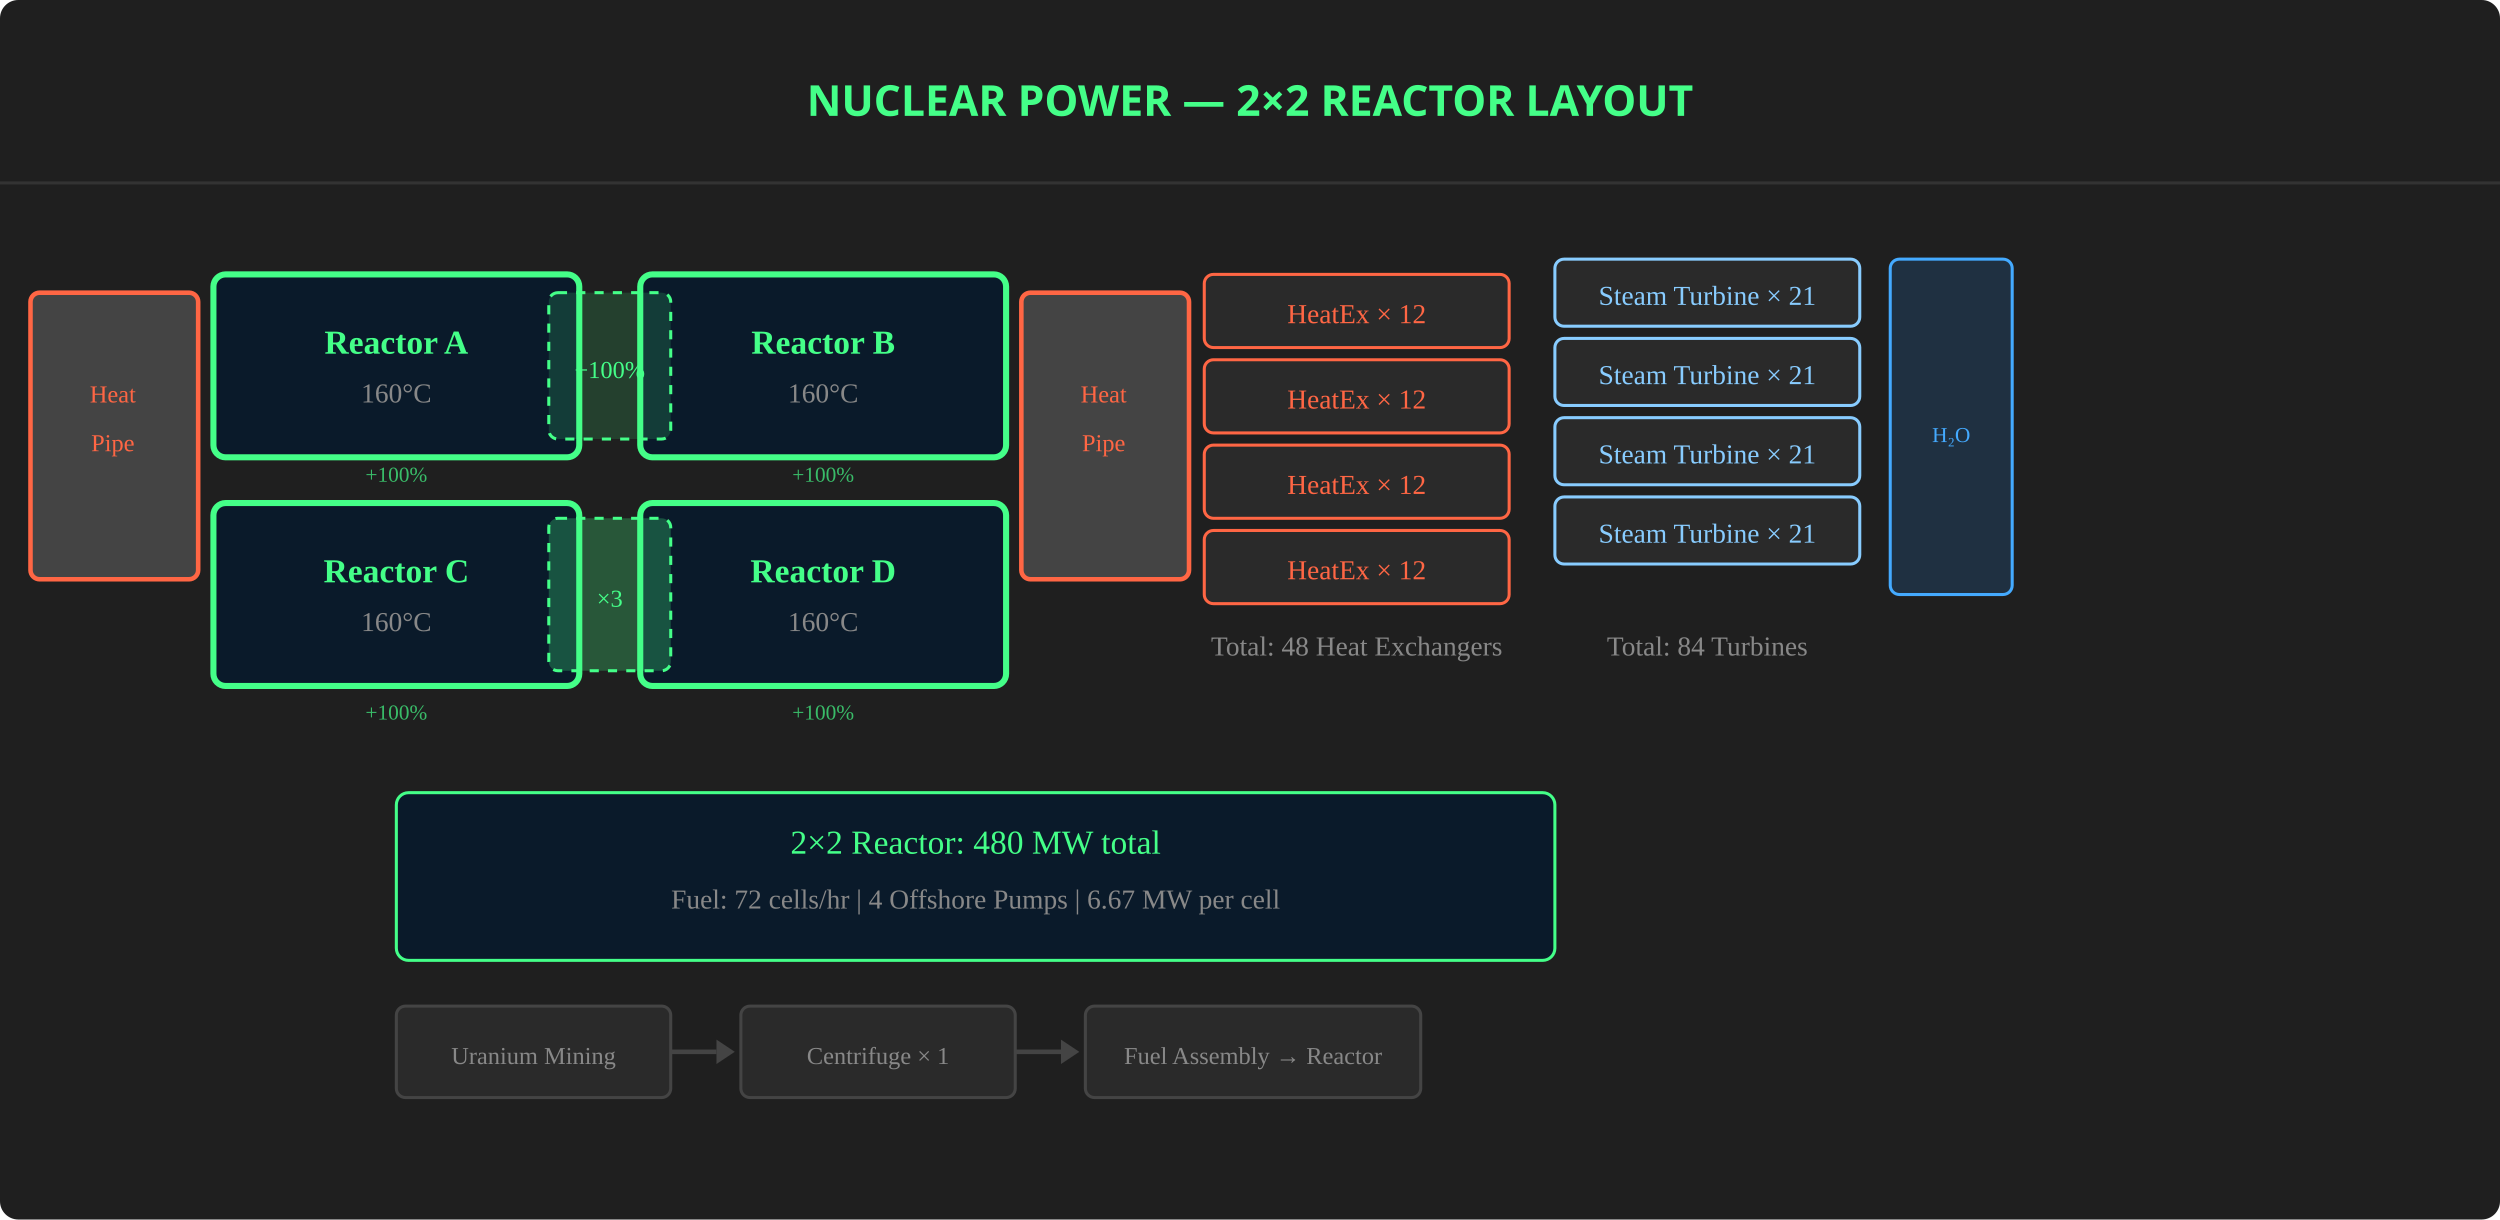
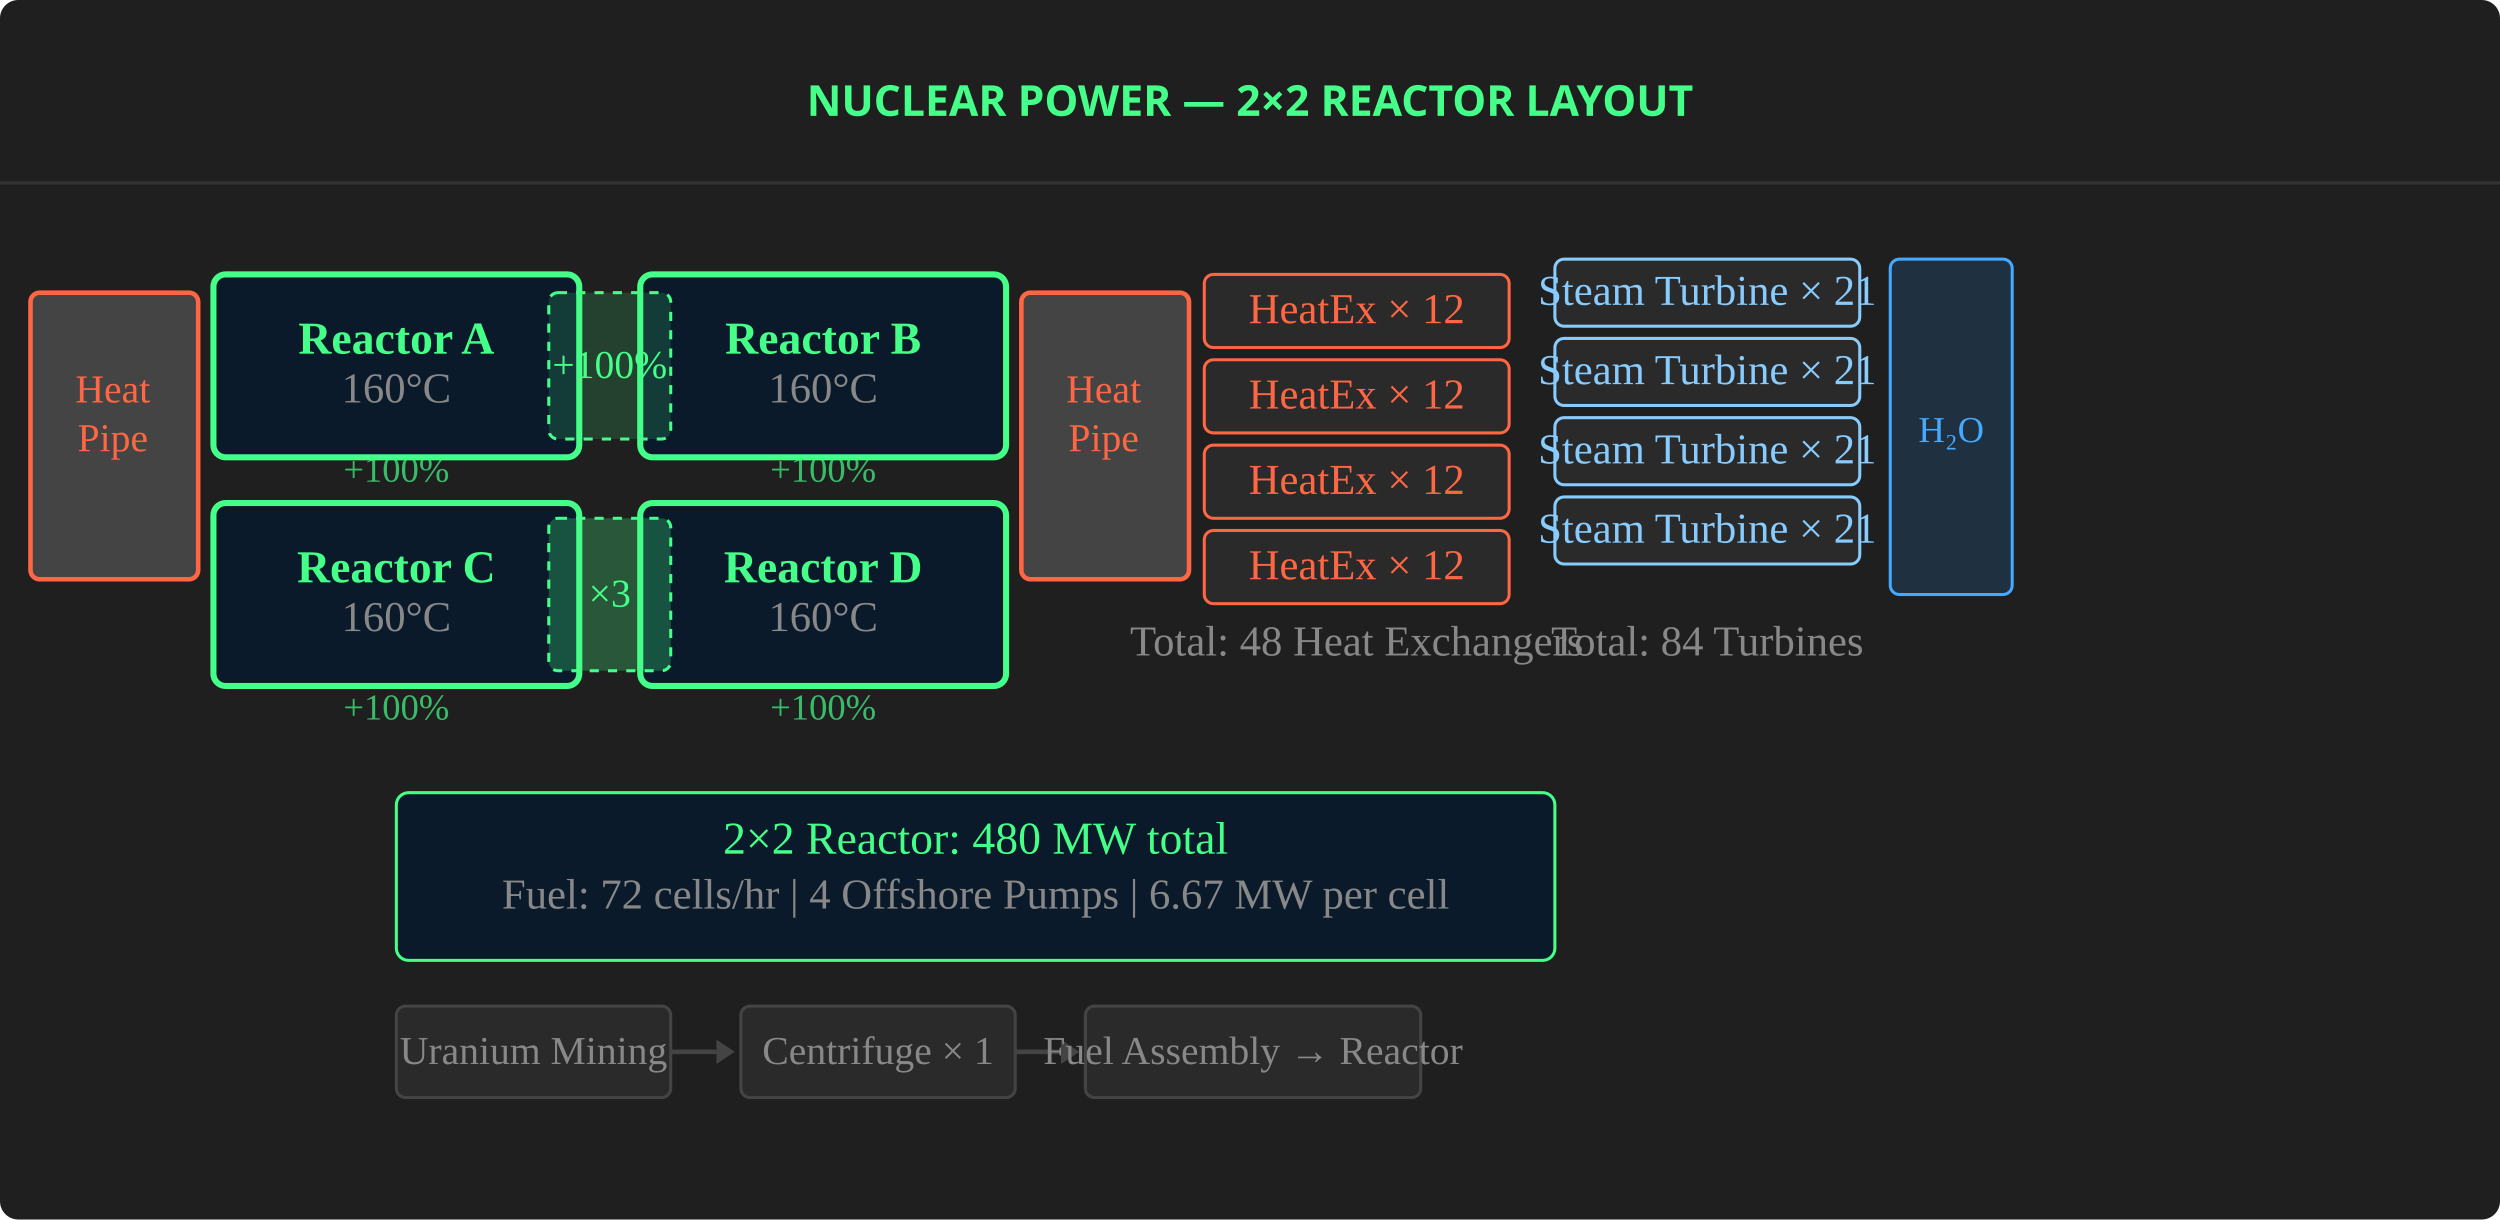
<svg xmlns="http://www.w3.org/2000/svg" viewBox="0 0 820 400" width="820" height="400">
  <defs>
    <filter id="g">
      <feGaussianBlur stdDeviation="2" result="b" />
      <feMerge>
        <feMergeNode in="b" />
        <feMergeNode in="SourceGraphic" />
      </feMerge>
    </filter>
  </defs>
  <rect width="820" height="400" fill="#1f1f1f" rx="6" />
  <line x1="0" y1="60" x2="820" y2="60" stroke="#333" />
  <text x="410" y="38" text-anchor="middle" font-family="Orbitron,sans-serif" font-size="14" font-weight="900" fill="#44ff88">NUCLEAR POWER — 2×2 REACTOR LAYOUT</text>
  <rect x="70" y="90" width="120" height="60" rx="4" fill="#0a1a2a" stroke="#44ff88" stroke-width="2" />
-   <text x="130" y="116" text-anchor="middle" font-size="11" fill="#44ff88" font-weight="700">Reactor A</text>
-   <text x="130" y="132" text-anchor="middle" font-size="9" fill="#888">160°C</text>
+   <text x="130" y="116" text-anchor="middle" font-size="15" fill="#44ff88" font-weight="700">Reactor A</text>
+   <text x="130" y="132" text-anchor="middle" font-size="14" fill="#888">160°C</text>
  <rect x="210" y="90" width="120" height="60" rx="4" fill="#0a1a2a" stroke="#44ff88" stroke-width="2" />
-   <text x="270" y="116" text-anchor="middle" font-size="11" fill="#44ff88" font-weight="700">Reactor B</text>
-   <text x="270" y="132" text-anchor="middle" font-size="9" fill="#888">160°C</text>
+   <text x="270" y="116" text-anchor="middle" font-size="15" fill="#44ff88" font-weight="700">Reactor B</text>
+   <text x="270" y="132" text-anchor="middle" font-size="14" fill="#888">160°C</text>
  <rect x="180" y="96" width="40" height="48" rx="3" fill="#44ff88" fill-opacity="0.15" stroke="#44ff88" stroke-width="1" stroke-dasharray="3" />
-   <text x="200" y="124" text-anchor="middle" font-size="8" fill="#44ff88">+100%</text>
+   <text x="200" y="124" text-anchor="middle" font-size="13" fill="#44ff88">+100%</text>
  <rect x="70" y="165" width="120" height="60" rx="4" fill="#0a1a2a" stroke="#44ff88" stroke-width="2" />
-   <text x="130" y="191" text-anchor="middle" font-size="11" fill="#44ff88" font-weight="700">Reactor C</text>
-   <text x="130" y="207" text-anchor="middle" font-size="9" fill="#888">160°C</text>
+   <text x="130" y="191" text-anchor="middle" font-size="15" fill="#44ff88" font-weight="700">Reactor C</text>
+   <text x="130" y="207" text-anchor="middle" font-size="14" fill="#888">160°C</text>
  <rect x="210" y="165" width="120" height="60" rx="4" fill="#0a1a2a" stroke="#44ff88" stroke-width="2" />
-   <text x="270" y="191" text-anchor="middle" font-size="11" fill="#44ff88" font-weight="700">Reactor D</text>
-   <text x="270" y="207" text-anchor="middle" font-size="9" fill="#888">160°C</text>
+   <text x="270" y="191" text-anchor="middle" font-size="15" fill="#44ff88" font-weight="700">Reactor D</text>
+   <text x="270" y="207" text-anchor="middle" font-size="14" fill="#888">160°C</text>
  <rect x="180" y="170" width="40" height="50" rx="3" fill="#44ff88" fill-opacity="0.25" stroke="#44ff88" stroke-width="1" stroke-dasharray="3" />
-   <text x="200" y="199" text-anchor="middle" font-size="8" fill="#44ff88">×3</text>
-   <text x="130" y="158" text-anchor="middle" font-size="7" fill="#44ff88" opacity="0.7">+100%</text>
-   <text x="270" y="158" text-anchor="middle" font-size="7" fill="#44ff88" opacity="0.7">+100%</text>
-   <text x="130" y="236" text-anchor="middle" font-size="7" fill="#44ff88" opacity="0.7">+100%</text>
-   <text x="270" y="236" text-anchor="middle" font-size="7" fill="#44ff88" opacity="0.7">+100%</text>
+   <text x="200" y="199" text-anchor="middle" font-size="13" fill="#44ff88">×3</text>
+   <text x="130" y="158" text-anchor="middle" font-size="12" fill="#44ff88" opacity="0.7">+100%</text>
+   <text x="270" y="158" text-anchor="middle" font-size="12" fill="#44ff88" opacity="0.7">+100%</text>
+   <text x="130" y="236" text-anchor="middle" font-size="12" fill="#44ff88" opacity="0.7">+100%</text>
+   <text x="270" y="236" text-anchor="middle" font-size="12" fill="#44ff88" opacity="0.7">+100%</text>
  <rect x="10" y="96" width="55" height="94" rx="3" fill="#444" stroke="#ff6644" stroke-width="1.5" />
-   <text x="37" y="132" text-anchor="middle" font-size="8" fill="#ff6644">Heat</text>
-   <text x="37" y="148" text-anchor="middle" font-size="8" fill="#ff6644">Pipe</text>
+   <text x="37" y="132" text-anchor="middle" font-size="13" fill="#ff6644">Heat</text>
+   <text x="37" y="148" text-anchor="middle" font-size="13" fill="#ff6644">Pipe</text>
  <rect x="335" y="96" width="55" height="94" rx="3" fill="#444" stroke="#ff6644" stroke-width="1.5" />
-   <text x="362" y="132" text-anchor="middle" font-size="8" fill="#ff6644">Heat</text>
-   <text x="362" y="148" text-anchor="middle" font-size="8" fill="#ff6644">Pipe</text>
+   <text x="362" y="132" text-anchor="middle" font-size="13" fill="#ff6644">Heat</text>
+   <text x="362" y="148" text-anchor="middle" font-size="13" fill="#ff6644">Pipe</text>
  <rect x="395" y="90" width="100" height="24" rx="3" fill="#2a2a2a" stroke="#ff6644" />
-   <text x="445" y="106" text-anchor="middle" font-size="9" fill="#ff6644">HeatEx × 12</text>
+   <text x="445" y="106" text-anchor="middle" font-size="14" fill="#ff6644">HeatEx × 12</text>
  <rect x="395" y="118" width="100" height="24" rx="3" fill="#2a2a2a" stroke="#ff6644" />
-   <text x="445" y="134" text-anchor="middle" font-size="9" fill="#ff6644">HeatEx × 12</text>
+   <text x="445" y="134" text-anchor="middle" font-size="14" fill="#ff6644">HeatEx × 12</text>
  <rect x="395" y="146" width="100" height="24" rx="3" fill="#2a2a2a" stroke="#ff6644" />
-   <text x="445" y="162" text-anchor="middle" font-size="9" fill="#ff6644">HeatEx × 12</text>
+   <text x="445" y="162" text-anchor="middle" font-size="14" fill="#ff6644">HeatEx × 12</text>
  <rect x="395" y="174" width="100" height="24" rx="3" fill="#2a2a2a" stroke="#ff6644" />
-   <text x="445" y="190" text-anchor="middle" font-size="9" fill="#ff6644">HeatEx × 12</text>
-   <text x="445" y="215" text-anchor="middle" font-size="9" fill="#888">Total: 48 Heat Exchangers</text>
+   <text x="445" y="190" text-anchor="middle" font-size="14" fill="#ff6644">HeatEx × 12</text>
+   <text x="445" y="215" text-anchor="middle" font-size="14" fill="#888">Total: 48 Heat Exchangers</text>
  <rect x="510" y="85" width="100" height="22" rx="3" fill="#2a2a2a" stroke="#88ccff" />
-   <text x="560" y="100" text-anchor="middle" font-size="9" fill="#88ccff">Steam Turbine × 21</text>
+   <text x="560" y="100" text-anchor="middle" font-size="14" fill="#88ccff">Steam Turbine × 21</text>
  <rect x="510" y="111" width="100" height="22" rx="3" fill="#2a2a2a" stroke="#88ccff" />
-   <text x="560" y="126" text-anchor="middle" font-size="9" fill="#88ccff">Steam Turbine × 21</text>
+   <text x="560" y="126" text-anchor="middle" font-size="14" fill="#88ccff">Steam Turbine × 21</text>
  <rect x="510" y="137" width="100" height="22" rx="3" fill="#2a2a2a" stroke="#88ccff" />
-   <text x="560" y="152" text-anchor="middle" font-size="9" fill="#88ccff">Steam Turbine × 21</text>
+   <text x="560" y="152" text-anchor="middle" font-size="14" fill="#88ccff">Steam Turbine × 21</text>
  <rect x="510" y="163" width="100" height="22" rx="3" fill="#2a2a2a" stroke="#88ccff" />
-   <text x="560" y="178" text-anchor="middle" font-size="9" fill="#88ccff">Steam Turbine × 21</text>
-   <text x="560" y="215" text-anchor="middle" font-size="9" fill="#888">Total: 84 Turbines</text>
+   <text x="560" y="178" text-anchor="middle" font-size="14" fill="#88ccff">Steam Turbine × 21</text>
+   <text x="560" y="215" text-anchor="middle" font-size="14" fill="#888">Total: 84 Turbines</text>
  <rect x="620" y="85" width="40" height="110" rx="3" fill="#2277cc" fill-opacity="0.2" stroke="#44aaff" />
-   <text x="640" y="145" text-anchor="middle" font-size="7" fill="#44aaff">H₂O</text>
+   <text x="640" y="145" text-anchor="middle" font-size="12" fill="#44aaff">H₂O</text>
  <rect x="130" y="260" width="380" height="55" rx="4" fill="#0a1a2a" stroke="#44ff88" stroke-width="1" />
-   <text x="320" y="280" text-anchor="middle" font-size="11" fill="#44ff88">2×2 Reactor: 480 MW total</text>
-   <text x="320" y="298" text-anchor="middle" font-size="9" fill="#888">Fuel: 72 cells/hr | 4 Offshore Pumps | 6.67 MW per cell</text>
+   <text x="320" y="280" text-anchor="middle" font-size="15" fill="#44ff88">2×2 Reactor: 480 MW total</text>
+   <text x="320" y="298" text-anchor="middle" font-size="14" fill="#888">Fuel: 72 cells/hr | 4 Offshore Pumps | 6.67 MW per cell</text>
  <rect x="130" y="330" width="90" height="30" rx="3" fill="#2a2a2a" stroke="#444" />
-   <text x="175" y="349" text-anchor="middle" font-size="8" fill="#888">Uranium Mining</text>
+   <text x="175" y="349" text-anchor="middle" font-size="13" fill="#888">Uranium Mining</text>
  <line x1="220" y1="345" x2="235" y2="345" stroke="#444" stroke-width="1.5" />
  <polygon points="235,341 241,345 235,349" fill="#444" />
  <rect x="243" y="330" width="90" height="30" rx="3" fill="#2a2a2a" stroke="#444" />
-   <text x="288" y="349" text-anchor="middle" font-size="8" fill="#888">Centrifuge × 1</text>
+   <text x="288" y="349" text-anchor="middle" font-size="13" fill="#888">Centrifuge × 1</text>
  <line x1="333" y1="345" x2="348" y2="345" stroke="#444" stroke-width="1.5" />
  <polygon points="348,341 354,345 348,349" fill="#444" />
  <rect x="356" y="330" width="110" height="30" rx="3" fill="#2a2a2a" stroke="#444" />
-   <text x="411" y="349" text-anchor="middle" font-size="8" fill="#888">Fuel Assembly → Reactor</text>
+   <text x="411" y="349" text-anchor="middle" font-size="13" fill="#888">Fuel Assembly → Reactor</text>
</svg>
